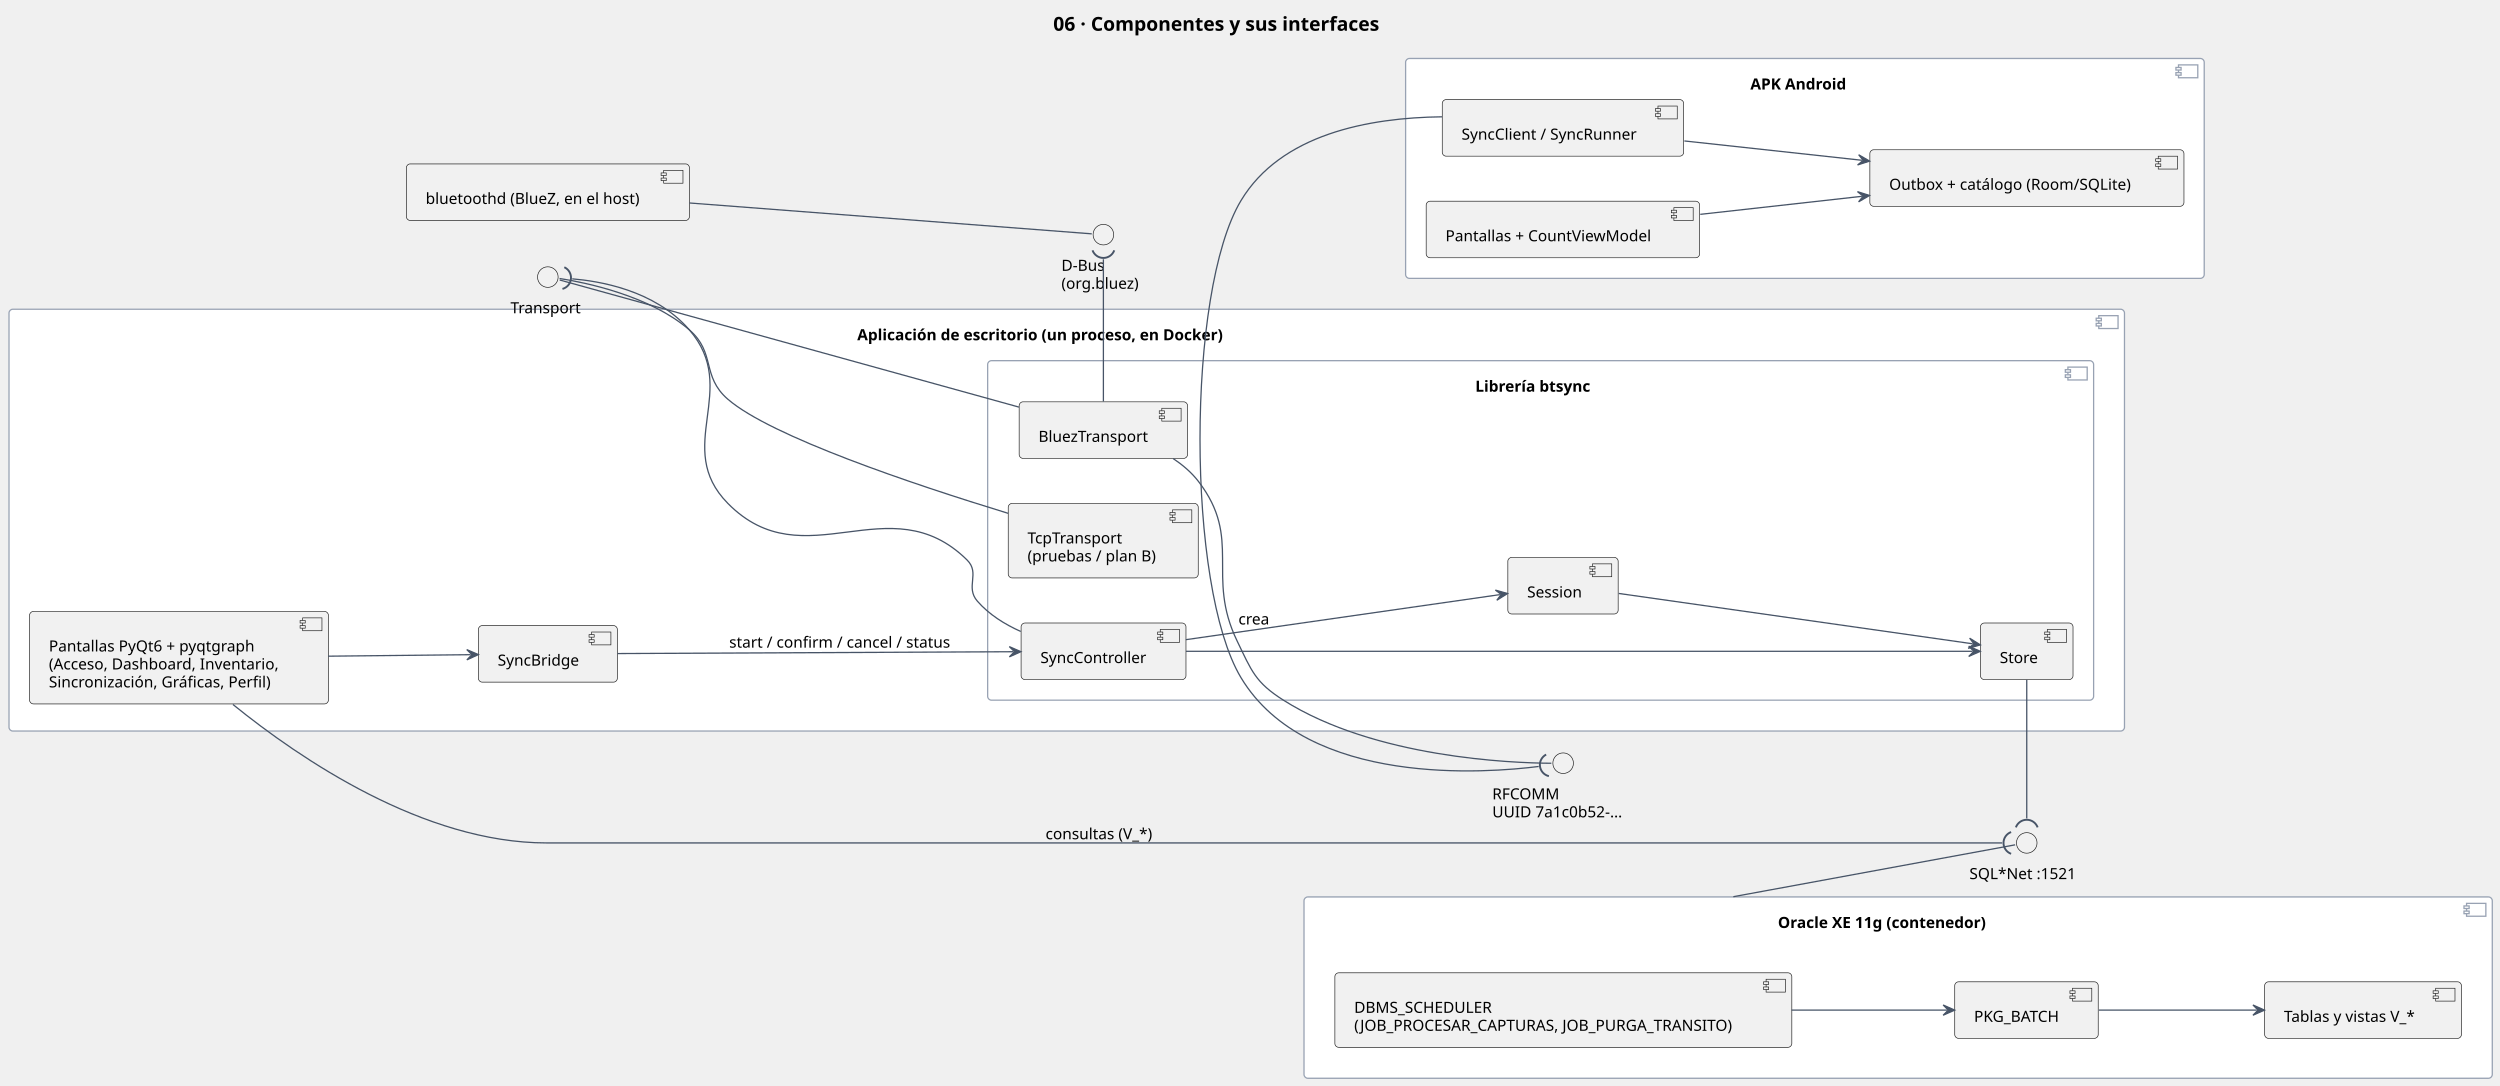
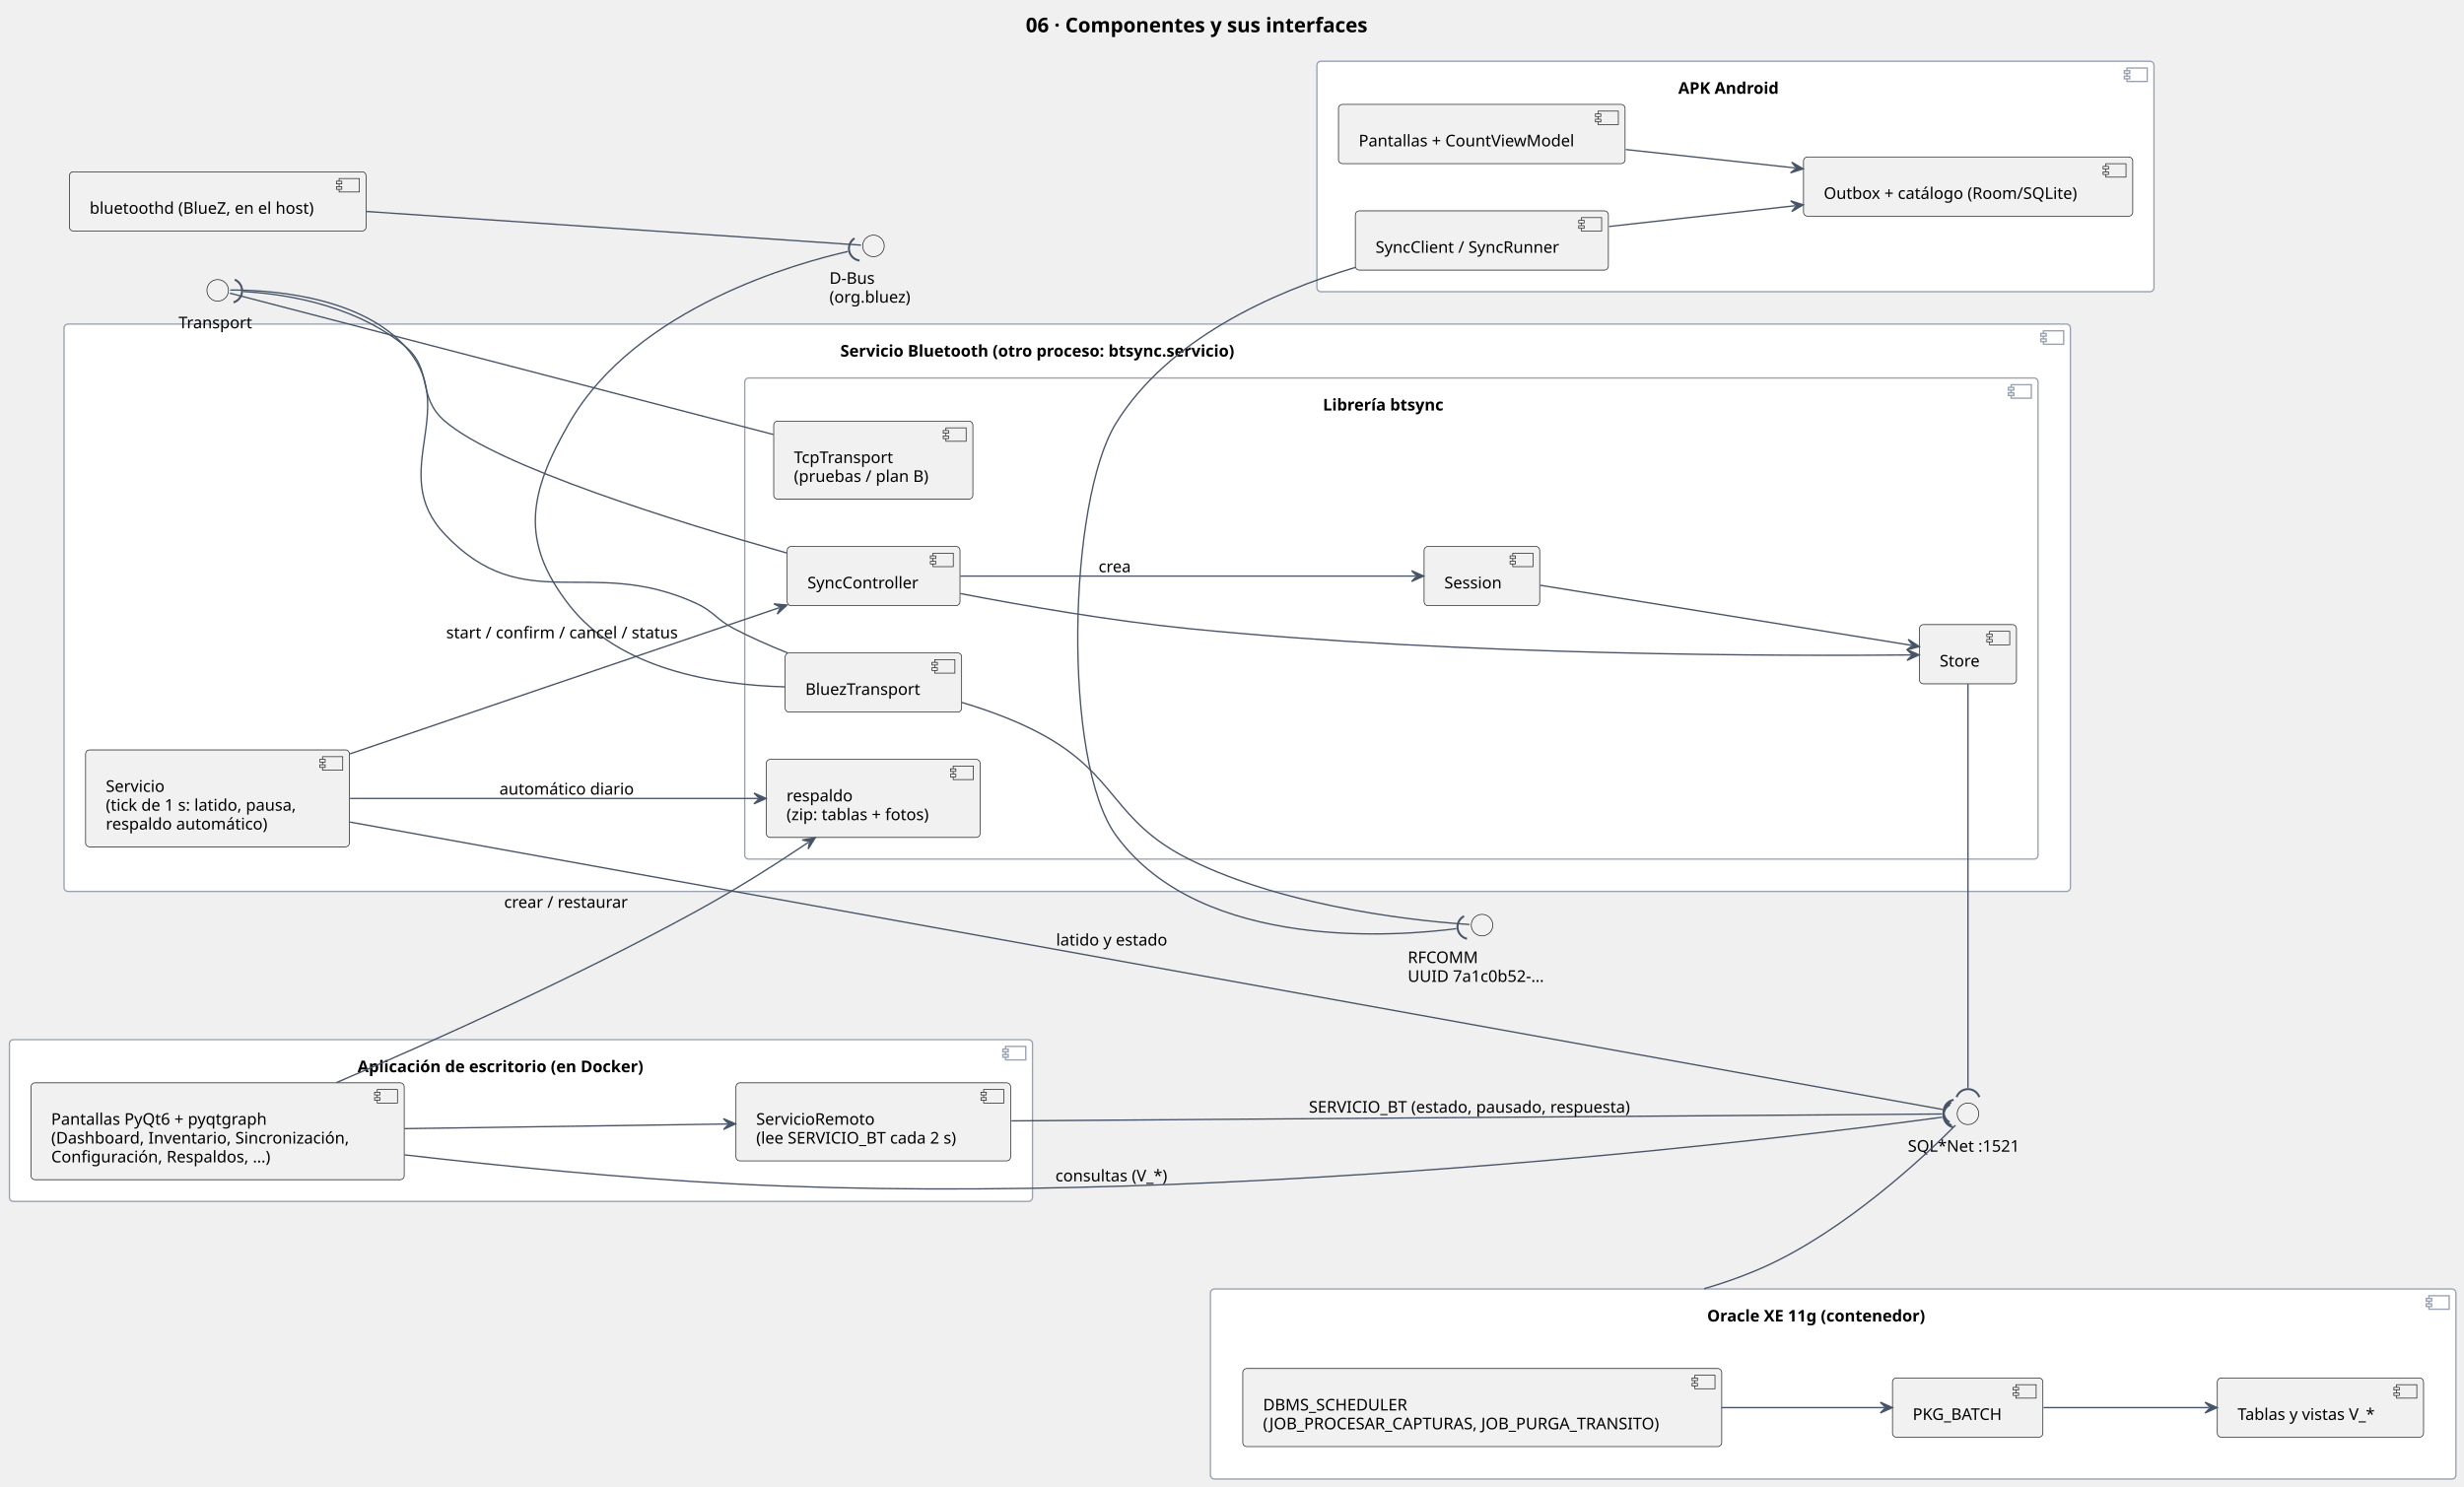
- <svg xmlns="http://www.w3.org/2000/svg" contentStyleType="text/css" height="844px" preserveAspectRatio="none" style="width:1944px;height:844px;background:#FFFFFF;" version="1.1" viewBox="0 0 1944 844" width="1944px" zoomAndPan="magnify">
+ <svg xmlns="http://www.w3.org/2000/svg" contentStyleType="text/css" height="1103px" preserveAspectRatio="none" style="width:1828px;height:1103px;background:#FFFFFF;" version="1.1" viewBox="0 0 1828 1103" width="1828px" zoomAndPan="magnify">
  <defs />
  <g>
-     <text fill="#000000" font-family="sans-serif" font-size="15" font-weight="bold" lengthAdjust="spacing" textLength="291.987" x="819.006" y="23.923">06 · Componentes y sus interfaces</text>
+     <text fill="#000000" font-family="sans-serif" font-size="15" font-weight="bold" lengthAdjust="spacing" textLength="291.987" x="761.006" y="23.923">06 · Componentes y sus interfaces</text>
    <g id="cluster_apk">
-       <rect fill="#FFFFFF" height="171" rx="3" ry="3" style="stroke:#98A2B3;stroke-width:1.0;" width="621" x="1093" y="45.461" />
-       <rect fill="#FFFFFF" height="10" style="stroke:#98A2B3;stroke-width:1.0;" width="15" x="1694" y="50.461" />
-       <rect fill="#FFFFFF" height="2" style="stroke:#98A2B3;stroke-width:1.0;" width="4" x="1692" y="52.461" />
-       <rect fill="#FFFFFF" height="2" style="stroke:#98A2B3;stroke-width:1.0;" width="4" x="1692" y="56.461" />
-       <text fill="#000000" font-family="sans-serif" font-size="12" font-weight="bold" lengthAdjust="spacing" textLength="84.844" x="1361.078" y="69.6">APK Android</text>
+       <rect fill="#FFFFFF" height="171" rx="3" ry="3" style="stroke:#98A2B3;stroke-width:1.0;" width="621" x="977" y="45.461" />
+       <rect fill="#FFFFFF" height="10" style="stroke:#98A2B3;stroke-width:1.0;" width="15" x="1578" y="50.461" />
+       <rect fill="#FFFFFF" height="2" style="stroke:#98A2B3;stroke-width:1.0;" width="4" x="1576" y="52.461" />
+       <rect fill="#FFFFFF" height="2" style="stroke:#98A2B3;stroke-width:1.0;" width="4" x="1576" y="56.461" />
+       <text fill="#000000" font-family="sans-serif" font-size="12" font-weight="bold" lengthAdjust="spacing" textLength="84.844" x="1245.078" y="69.6">APK Android</text>
    </g>
    <g id="cluster_desk">
-       <rect fill="#FFFFFF" height="328" rx="3" ry="3" style="stroke:#98A2B3;stroke-width:1.0;" width="1645" x="7" y="240.461" />
-       <rect fill="#FFFFFF" height="10" style="stroke:#98A2B3;stroke-width:1.0;" width="15" x="1632" y="245.461" />
-       <rect fill="#FFFFFF" height="2" style="stroke:#98A2B3;stroke-width:1.0;" width="4" x="1630" y="247.461" />
-       <rect fill="#FFFFFF" height="2" style="stroke:#98A2B3;stroke-width:1.0;" width="4" x="1630" y="251.461" />
-       <text fill="#000000" font-family="sans-serif" font-size="12" font-weight="bold" lengthAdjust="spacing" textLength="325.846" x="666.577" y="264.6">Aplicación de escritorio (un proceso, en Docker)</text>
+       <rect fill="#FFFFFF" height="120" rx="3" ry="3" style="stroke:#98A2B3;stroke-width:1.0;" width="759" x="7" y="771.461" />
+       <rect fill="#FFFFFF" height="10" style="stroke:#98A2B3;stroke-width:1.0;" width="15" x="746" y="776.461" />
+       <rect fill="#FFFFFF" height="2" style="stroke:#98A2B3;stroke-width:1.0;" width="4" x="744" y="778.461" />
+       <rect fill="#FFFFFF" height="2" style="stroke:#98A2B3;stroke-width:1.0;" width="4" x="744" y="782.461" />
+       <text fill="#000000" font-family="sans-serif" font-size="12" font-weight="bold" lengthAdjust="spacing" textLength="242.455" x="265.272" y="795.6">Aplicación de escritorio (en Docker)</text>
+     </g>
+     <g id="cluster_svc">
+       <rect fill="#FFFFFF" height="421" rx="3" ry="3" style="stroke:#98A2B3;stroke-width:1.0;" width="1488.5" x="47.5" y="240.461" />
+       <rect fill="#FFFFFF" height="10" style="stroke:#98A2B3;stroke-width:1.0;" width="15" x="1516" y="245.461" />
+       <rect fill="#FFFFFF" height="2" style="stroke:#98A2B3;stroke-width:1.0;" width="4" x="1514" y="247.461" />
+       <rect fill="#FFFFFF" height="2" style="stroke:#98A2B3;stroke-width:1.0;" width="4" x="1514" y="251.461" />
+       <text fill="#000000" font-family="sans-serif" font-size="12" font-weight="bold" lengthAdjust="spacing" textLength="336.674" x="623.413" y="264.6">Servicio Bluetooth (otro proceso: btsync.servicio)</text>
    </g>
    <g id="cluster_btsync">
-       <rect fill="#FFFFFF" height="264" rx="3" ry="3" style="stroke:#98A2B3;stroke-width:1.0;" width="860" x="768" y="280.461" />
-       <rect fill="#FFFFFF" height="10" style="stroke:#98A2B3;stroke-width:1.0;" width="15" x="1608" y="285.461" />
-       <rect fill="#FFFFFF" height="2" style="stroke:#98A2B3;stroke-width:1.0;" width="4" x="1606" y="287.461" />
-       <rect fill="#FFFFFF" height="2" style="stroke:#98A2B3;stroke-width:1.0;" width="4" x="1606" y="291.461" />
-       <text fill="#000000" font-family="sans-serif" font-size="12" font-weight="bold" lengthAdjust="spacing" textLength="101.66" x="1147.17" y="304.6">Librería btsync</text>
+       <rect fill="#FFFFFF" height="357" rx="3" ry="3" style="stroke:#98A2B3;stroke-width:1.0;" width="959.5" x="552.5" y="280.461" />
+       <rect fill="#FFFFFF" height="10" style="stroke:#98A2B3;stroke-width:1.0;" width="15" x="1492" y="285.461" />
+       <rect fill="#FFFFFF" height="2" style="stroke:#98A2B3;stroke-width:1.0;" width="4" x="1490" y="287.461" />
+       <rect fill="#FFFFFF" height="2" style="stroke:#98A2B3;stroke-width:1.0;" width="4" x="1490" y="291.461" />
+       <text fill="#000000" font-family="sans-serif" font-size="12" font-weight="bold" lengthAdjust="spacing" textLength="101.66" x="981.42" y="304.6">Librería btsync</text>
    </g>
    <g id="cluster_ora">
-       <rect fill="#FFFFFF" height="141" rx="3" ry="3" style="stroke:#98A2B3;stroke-width:1.0;" width="924" x="1014" y="697.461" />
-       <rect fill="#FFFFFF" height="10" style="stroke:#98A2B3;stroke-width:1.0;" width="15" x="1918" y="702.461" />
-       <rect fill="#FFFFFF" height="2" style="stroke:#98A2B3;stroke-width:1.0;" width="4" x="1916" y="704.461" />
-       <rect fill="#FFFFFF" height="2" style="stroke:#98A2B3;stroke-width:1.0;" width="4" x="1916" y="708.461" />
-       <text fill="#000000" font-family="sans-serif" font-size="12" font-weight="bold" lengthAdjust="spacing" textLength="187.031" x="1382.484" y="721.6">Oracle XE 11g (contenedor)</text>
+       <rect fill="#FFFFFF" height="141" rx="3" ry="3" style="stroke:#98A2B3;stroke-width:1.0;" width="924" x="898" y="956.461" />
+       <rect fill="#FFFFFF" height="10" style="stroke:#98A2B3;stroke-width:1.0;" width="15" x="1802" y="961.461" />
+       <rect fill="#FFFFFF" height="2" style="stroke:#98A2B3;stroke-width:1.0;" width="4" x="1800" y="963.461" />
+       <rect fill="#FFFFFF" height="2" style="stroke:#98A2B3;stroke-width:1.0;" width="4" x="1800" y="967.461" />
+       <text fill="#000000" font-family="sans-serif" font-size="12" font-weight="bold" lengthAdjust="spacing" textLength="187.031" x="1266.484" y="980.6">Oracle XE 11g (contenedor)</text>
    </g>
    <g id="elem_ui">
-       <rect fill="#F1F1F1" height="43.969" rx="3" ry="3" style="stroke:#181818;stroke-width:0.5;" width="212.617" x="1109" y="156.461" />
-       <rect fill="#F1F1F1" height="10" style="stroke:#181818;stroke-width:0.5;" width="15" x="1301.617" y="161.461" />
-       <rect fill="#F1F1F1" height="2" style="stroke:#181818;stroke-width:0.5;" width="4" x="1299.617" y="163.461" />
-       <rect fill="#F1F1F1" height="2" style="stroke:#181818;stroke-width:0.5;" width="4" x="1299.617" y="167.461" />
-       <text fill="#000000" font-family="sans-serif" font-size="12" lengthAdjust="spacing" textLength="172.617" x="1124" y="187.6">Pantallas + CountViewModel</text>
+       <rect fill="#F1F1F1" height="43.969" rx="3" ry="3" style="stroke:#181818;stroke-width:0.5;" width="212.617" x="993" y="77.461" />
+       <rect fill="#F1F1F1" height="10" style="stroke:#181818;stroke-width:0.5;" width="15" x="1185.617" y="82.461" />
+       <rect fill="#F1F1F1" height="2" style="stroke:#181818;stroke-width:0.5;" width="4" x="1183.617" y="84.461" />
+       <rect fill="#F1F1F1" height="2" style="stroke:#181818;stroke-width:0.5;" width="4" x="1183.617" y="88.461" />
+       <text fill="#000000" font-family="sans-serif" font-size="12" lengthAdjust="spacing" textLength="172.617" x="1008" y="108.6">Pantallas + CountViewModel</text>
    </g>
    <g id="elem_cliente">
-       <rect fill="#F1F1F1" height="43.969" rx="3" ry="3" style="stroke:#181818;stroke-width:0.5;" width="187.727" x="1121.5" y="77.461" />
-       <rect fill="#F1F1F1" height="10" style="stroke:#181818;stroke-width:0.5;" width="15" x="1289.227" y="82.461" />
-       <rect fill="#F1F1F1" height="2" style="stroke:#181818;stroke-width:0.5;" width="4" x="1287.227" y="84.461" />
-       <rect fill="#F1F1F1" height="2" style="stroke:#181818;stroke-width:0.5;" width="4" x="1287.227" y="88.461" />
-       <text fill="#000000" font-family="sans-serif" font-size="12" lengthAdjust="spacing" textLength="147.727" x="1136.5" y="108.6">SyncClient / SyncRunner</text>
+       <rect fill="#F1F1F1" height="43.969" rx="3" ry="3" style="stroke:#181818;stroke-width:0.5;" width="187.727" x="1005.5" y="156.461" />
+       <rect fill="#F1F1F1" height="10" style="stroke:#181818;stroke-width:0.5;" width="15" x="1173.227" y="161.461" />
+       <rect fill="#F1F1F1" height="2" style="stroke:#181818;stroke-width:0.5;" width="4" x="1171.227" y="163.461" />
+       <rect fill="#F1F1F1" height="2" style="stroke:#181818;stroke-width:0.5;" width="4" x="1171.227" y="167.461" />
+       <text fill="#000000" font-family="sans-serif" font-size="12" lengthAdjust="spacing" textLength="147.727" x="1020.5" y="187.6">SyncClient / SyncRunner</text>
    </g>
    <g id="elem_room">
-       <rect fill="#F1F1F1" height="43.969" rx="3" ry="3" style="stroke:#181818;stroke-width:0.5;" width="244.246" x="1454" y="116.461" />
-       <rect fill="#F1F1F1" height="10" style="stroke:#181818;stroke-width:0.5;" width="15" x="1678.246" y="121.461" />
-       <rect fill="#F1F1F1" height="2" style="stroke:#181818;stroke-width:0.5;" width="4" x="1676.246" y="123.461" />
-       <rect fill="#F1F1F1" height="2" style="stroke:#181818;stroke-width:0.5;" width="4" x="1676.246" y="127.461" />
-       <text fill="#000000" font-family="sans-serif" font-size="12" lengthAdjust="spacing" textLength="204.246" x="1469" y="147.6">Outbox + catálogo (Room/SQLite)</text>
+       <rect fill="#F1F1F1" height="43.969" rx="3" ry="3" style="stroke:#181818;stroke-width:0.5;" width="244.246" x="1338" y="116.461" />
+       <rect fill="#F1F1F1" height="10" style="stroke:#181818;stroke-width:0.5;" width="15" x="1562.246" y="121.461" />
+       <rect fill="#F1F1F1" height="2" style="stroke:#181818;stroke-width:0.5;" width="4" x="1560.246" y="123.461" />
+       <rect fill="#F1F1F1" height="2" style="stroke:#181818;stroke-width:0.5;" width="4" x="1560.246" y="127.461" />
+       <text fill="#000000" font-family="sans-serif" font-size="12" lengthAdjust="spacing" textLength="204.246" x="1353" y="147.6">Outbox + catálogo (Room/SQLite)</text>
    </g>
    <g id="elem_vistas">
-       <rect fill="#F1F1F1" height="71.906" rx="3" ry="3" style="stroke:#181818;stroke-width:0.5;" width="232.352" x="23" y="475.461" />
-       <rect fill="#F1F1F1" height="10" style="stroke:#181818;stroke-width:0.5;" width="15" x="235.352" y="480.461" />
-       <rect fill="#F1F1F1" height="2" style="stroke:#181818;stroke-width:0.5;" width="4" x="233.352" y="482.461" />
-       <rect fill="#F1F1F1" height="2" style="stroke:#181818;stroke-width:0.5;" width="4" x="233.352" y="486.461" />
-       <text fill="#000000" font-family="sans-serif" font-size="12" lengthAdjust="spacing" textLength="174.316" x="38" y="506.6">Pantallas PyQt6 + pyqtgraph</text>
-       <text fill="#000000" font-family="sans-serif" font-size="12" lengthAdjust="spacing" textLength="192.352" x="38" y="520.568">(Acceso, Dashboard, Inventario,</text>
-       <text fill="#000000" font-family="sans-serif" font-size="12" lengthAdjust="spacing" textLength="186.633" x="38" y="534.537">Sincronización, Gráficas, Perfil)</text>
-     </g>
-     <g id="elem_bridge">
-       <rect fill="#F1F1F1" height="43.969" rx="3" ry="3" style="stroke:#181818;stroke-width:0.5;" width="108.039" x="372" y="486.461" />
-       <rect fill="#F1F1F1" height="10" style="stroke:#181818;stroke-width:0.5;" width="15" x="460.039" y="491.461" />
-       <rect fill="#F1F1F1" height="2" style="stroke:#181818;stroke-width:0.5;" width="4" x="458.039" y="493.461" />
-       <rect fill="#F1F1F1" height="2" style="stroke:#181818;stroke-width:0.5;" width="4" x="458.039" y="497.461" />
-       <text fill="#000000" font-family="sans-serif" font-size="12" lengthAdjust="spacing" textLength="68.039" x="387" y="517.6">SyncBridge</text>
+       <rect fill="#F1F1F1" height="71.906" rx="3" ry="3" style="stroke:#181818;stroke-width:0.5;" width="276.871" x="23" y="803.461" />
+       <rect fill="#F1F1F1" height="10" style="stroke:#181818;stroke-width:0.5;" width="15" x="279.871" y="808.461" />
+       <rect fill="#F1F1F1" height="2" style="stroke:#181818;stroke-width:0.5;" width="4" x="277.871" y="810.461" />
+       <rect fill="#F1F1F1" height="2" style="stroke:#181818;stroke-width:0.5;" width="4" x="277.871" y="814.461" />
+       <text fill="#000000" font-family="sans-serif" font-size="12" lengthAdjust="spacing" textLength="174.316" x="38" y="834.6">Pantallas PyQt6 + pyqtgraph</text>
+       <text fill="#000000" font-family="sans-serif" font-size="12" lengthAdjust="spacing" textLength="236.871" x="38" y="848.568">(Dashboard, Inventario, Sincronización,</text>
+       <text fill="#000000" font-family="sans-serif" font-size="12" lengthAdjust="spacing" textLength="176.701" x="38" y="862.537">Configuración, Respaldos, …)</text>
+     </g>
+     <g id="elem_remoto">
+       <rect fill="#F1F1F1" height="57.938" rx="3" ry="3" style="stroke:#181818;stroke-width:0.5;" width="203.74" x="546" y="803.461" />
+       <rect fill="#F1F1F1" height="10" style="stroke:#181818;stroke-width:0.5;" width="15" x="729.74" y="808.461" />
+       <rect fill="#F1F1F1" height="2" style="stroke:#181818;stroke-width:0.5;" width="4" x="727.74" y="810.461" />
+       <rect fill="#F1F1F1" height="2" style="stroke:#181818;stroke-width:0.5;" width="4" x="727.74" y="814.461" />
+       <text fill="#000000" font-family="sans-serif" font-size="12" lengthAdjust="spacing" textLength="94.441" x="561" y="834.6">ServicioRemoto</text>
+       <text fill="#000000" font-family="sans-serif" font-size="12" lengthAdjust="spacing" textLength="163.74" x="561" y="848.568">(lee SERVICIO_BT cada 2 s)</text>
+     </g>
+     <g id="elem_tick">
+       <rect fill="#F1F1F1" height="71.906" rx="3" ry="3" style="stroke:#181818;stroke-width:0.5;" width="195.766" x="63.5" y="556.461" />
+       <rect fill="#F1F1F1" height="10" style="stroke:#181818;stroke-width:0.5;" width="15" x="239.266" y="561.461" />
+       <rect fill="#F1F1F1" height="2" style="stroke:#181818;stroke-width:0.5;" width="4" x="237.266" y="563.461" />
+       <rect fill="#F1F1F1" height="2" style="stroke:#181818;stroke-width:0.5;" width="4" x="237.266" y="567.461" />
+       <text fill="#000000" font-family="sans-serif" font-size="12" lengthAdjust="spacing" textLength="47.643" x="78.5" y="587.6">Servicio</text>
+       <text fill="#000000" font-family="sans-serif" font-size="12" lengthAdjust="spacing" textLength="155.766" x="78.5" y="601.568">(tick de 1 s: latido, pausa,</text>
+       <text fill="#000000" font-family="sans-serif" font-size="12" lengthAdjust="spacing" textLength="128.356" x="78.5" y="615.537">respaldo automático)</text>
    </g>
    <g id="elem_ctrl">
-       <rect fill="#F1F1F1" height="43.969" rx="3" ry="3" style="stroke:#181818;stroke-width:0.5;" width="128.213" x="794" y="484.461" />
-       <rect fill="#F1F1F1" height="10" style="stroke:#181818;stroke-width:0.5;" width="15" x="902.213" y="489.461" />
-       <rect fill="#F1F1F1" height="2" style="stroke:#181818;stroke-width:0.5;" width="4" x="900.213" y="491.461" />
-       <rect fill="#F1F1F1" height="2" style="stroke:#181818;stroke-width:0.5;" width="4" x="900.213" y="495.461" />
-       <text fill="#000000" font-family="sans-serif" font-size="12" lengthAdjust="spacing" textLength="88.213" x="809" y="515.6">SyncController</text>
+       <rect fill="#F1F1F1" height="43.969" rx="3" ry="3" style="stroke:#181818;stroke-width:0.5;" width="128.213" x="584" y="405.461" />
+       <rect fill="#F1F1F1" height="10" style="stroke:#181818;stroke-width:0.5;" width="15" x="692.213" y="410.461" />
+       <rect fill="#F1F1F1" height="2" style="stroke:#181818;stroke-width:0.5;" width="4" x="690.213" y="412.461" />
+       <rect fill="#F1F1F1" height="2" style="stroke:#181818;stroke-width:0.5;" width="4" x="690.213" y="416.461" />
+       <text fill="#000000" font-family="sans-serif" font-size="12" lengthAdjust="spacing" textLength="88.213" x="599" y="436.6">SyncController</text>
    </g>
    <g id="elem_ses">
-       <rect fill="#F1F1F1" height="43.969" rx="3" ry="3" style="stroke:#181818;stroke-width:0.5;" width="85.785" x="1172.5" y="433.461" />
-       <rect fill="#F1F1F1" height="10" style="stroke:#181818;stroke-width:0.5;" width="15" x="1238.285" y="438.461" />
-       <rect fill="#F1F1F1" height="2" style="stroke:#181818;stroke-width:0.5;" width="4" x="1236.285" y="440.461" />
-       <rect fill="#F1F1F1" height="2" style="stroke:#181818;stroke-width:0.5;" width="4" x="1236.285" y="444.461" />
-       <text fill="#000000" font-family="sans-serif" font-size="12" lengthAdjust="spacing" textLength="45.785" x="1187.5" y="464.6">Session</text>
+       <rect fill="#F1F1F1" height="43.969" rx="3" ry="3" style="stroke:#181818;stroke-width:0.5;" width="85.785" x="1056.5" y="405.461" />
+       <rect fill="#F1F1F1" height="10" style="stroke:#181818;stroke-width:0.5;" width="15" x="1122.285" y="410.461" />
+       <rect fill="#F1F1F1" height="2" style="stroke:#181818;stroke-width:0.5;" width="4" x="1120.285" y="412.461" />
+       <rect fill="#F1F1F1" height="2" style="stroke:#181818;stroke-width:0.5;" width="4" x="1120.285" y="416.461" />
+       <text fill="#000000" font-family="sans-serif" font-size="12" lengthAdjust="spacing" textLength="45.785" x="1071.5" y="436.6">Session</text>
    </g>
    <g id="elem_bz">
-       <rect fill="#F1F1F1" height="43.969" rx="3" ry="3" style="stroke:#181818;stroke-width:0.5;" width="130.926" x="792.5" y="312.461" />
-       <rect fill="#F1F1F1" height="10" style="stroke:#181818;stroke-width:0.5;" width="15" x="903.426" y="317.461" />
-       <rect fill="#F1F1F1" height="2" style="stroke:#181818;stroke-width:0.5;" width="4" x="901.426" y="319.461" />
-       <rect fill="#F1F1F1" height="2" style="stroke:#181818;stroke-width:0.5;" width="4" x="901.426" y="323.461" />
-       <text fill="#000000" font-family="sans-serif" font-size="12" lengthAdjust="spacing" textLength="90.926" x="807.5" y="343.6">BluezTransport</text>
+       <rect fill="#F1F1F1" height="43.969" rx="3" ry="3" style="stroke:#181818;stroke-width:0.5;" width="130.926" x="582.5" y="484.461" />
+       <rect fill="#F1F1F1" height="10" style="stroke:#181818;stroke-width:0.5;" width="15" x="693.426" y="489.461" />
+       <rect fill="#F1F1F1" height="2" style="stroke:#181818;stroke-width:0.5;" width="4" x="691.426" y="491.461" />
+       <rect fill="#F1F1F1" height="2" style="stroke:#181818;stroke-width:0.5;" width="4" x="691.426" y="495.461" />
+       <text fill="#000000" font-family="sans-serif" font-size="12" lengthAdjust="spacing" textLength="90.926" x="597.5" y="515.6">BluezTransport</text>
    </g>
    <g id="elem_tcp">
-       <rect fill="#F1F1F1" height="57.938" rx="3" ry="3" style="stroke:#181818;stroke-width:0.5;" width="147.754" x="784" y="391.461" />
-       <rect fill="#F1F1F1" height="10" style="stroke:#181818;stroke-width:0.5;" width="15" x="911.754" y="396.461" />
-       <rect fill="#F1F1F1" height="2" style="stroke:#181818;stroke-width:0.5;" width="4" x="909.754" y="398.461" />
-       <rect fill="#F1F1F1" height="2" style="stroke:#181818;stroke-width:0.5;" width="4" x="909.754" y="402.461" />
-       <text fill="#000000" font-family="sans-serif" font-size="12" lengthAdjust="spacing" textLength="79.617" x="799" y="422.6">TcpTransport</text>
-       <text fill="#000000" font-family="sans-serif" font-size="12" lengthAdjust="spacing" textLength="107.754" x="799" y="436.568">(pruebas / plan B)</text>
+       <rect fill="#F1F1F1" height="57.938" rx="3" ry="3" style="stroke:#181818;stroke-width:0.5;" width="147.754" x="574" y="312.461" />
+       <rect fill="#F1F1F1" height="10" style="stroke:#181818;stroke-width:0.5;" width="15" x="701.754" y="317.461" />
+       <rect fill="#F1F1F1" height="2" style="stroke:#181818;stroke-width:0.5;" width="4" x="699.754" y="319.461" />
+       <rect fill="#F1F1F1" height="2" style="stroke:#181818;stroke-width:0.5;" width="4" x="699.754" y="323.461" />
+       <text fill="#000000" font-family="sans-serif" font-size="12" lengthAdjust="spacing" textLength="79.617" x="589" y="343.6">TcpTransport</text>
+       <text fill="#000000" font-family="sans-serif" font-size="12" lengthAdjust="spacing" textLength="107.754" x="589" y="357.568">(pruebas / plan B)</text>
    </g>
    <g id="elem_store">
-       <rect fill="#F1F1F1" height="43.969" rx="3" ry="3" style="stroke:#181818;stroke-width:0.5;" width="71.981" x="1540" y="484.461" />
-       <rect fill="#F1F1F1" height="10" style="stroke:#181818;stroke-width:0.5;" width="15" x="1591.98" y="489.461" />
-       <rect fill="#F1F1F1" height="2" style="stroke:#181818;stroke-width:0.5;" width="4" x="1589.98" y="491.461" />
-       <rect fill="#F1F1F1" height="2" style="stroke:#181818;stroke-width:0.5;" width="4" x="1589.98" y="495.461" />
-       <text fill="#000000" font-family="sans-serif" font-size="12" lengthAdjust="spacing" textLength="31.98" x="1555" y="515.6">Store</text>
+       <rect fill="#F1F1F1" height="43.969" rx="3" ry="3" style="stroke:#181818;stroke-width:0.5;" width="71.981" x="1424" y="463.461" />
+       <rect fill="#F1F1F1" height="10" style="stroke:#181818;stroke-width:0.5;" width="15" x="1475.98" y="468.461" />
+       <rect fill="#F1F1F1" height="2" style="stroke:#181818;stroke-width:0.5;" width="4" x="1473.98" y="470.461" />
+       <rect fill="#F1F1F1" height="2" style="stroke:#181818;stroke-width:0.5;" width="4" x="1473.98" y="474.461" />
+       <text fill="#000000" font-family="sans-serif" font-size="12" lengthAdjust="spacing" textLength="31.98" x="1439" y="494.6">Store</text>
+     </g>
+     <g id="elem_resp">
+       <rect fill="#F1F1F1" height="57.938" rx="3" ry="3" style="stroke:#181818;stroke-width:0.5;" width="158.635" x="568.5" y="563.461" />
+       <rect fill="#F1F1F1" height="10" style="stroke:#181818;stroke-width:0.5;" width="15" x="707.135" y="568.461" />
+       <rect fill="#F1F1F1" height="2" style="stroke:#181818;stroke-width:0.5;" width="4" x="705.135" y="570.461" />
+       <rect fill="#F1F1F1" height="2" style="stroke:#181818;stroke-width:0.5;" width="4" x="705.135" y="574.461" />
+       <text fill="#000000" font-family="sans-serif" font-size="12" lengthAdjust="spacing" textLength="51.832" x="583.5" y="594.6">respaldo</text>
+       <text fill="#000000" font-family="sans-serif" font-size="12" lengthAdjust="spacing" textLength="118.635" x="583.5" y="608.568">(zip: tablas + fotos)</text>
    </g>
    <g id="elem_pkg">
-       <rect fill="#F1F1F1" height="43.969" rx="3" ry="3" style="stroke:#181818;stroke-width:0.5;" width="111.578" x="1520" y="763.461" />
-       <rect fill="#F1F1F1" height="10" style="stroke:#181818;stroke-width:0.5;" width="15" x="1611.578" y="768.461" />
-       <rect fill="#F1F1F1" height="2" style="stroke:#181818;stroke-width:0.5;" width="4" x="1609.578" y="770.461" />
-       <rect fill="#F1F1F1" height="2" style="stroke:#181818;stroke-width:0.5;" width="4" x="1609.578" y="774.461" />
-       <text fill="#000000" font-family="sans-serif" font-size="12" lengthAdjust="spacing" textLength="71.578" x="1535" y="794.6">PKG_BATCH</text>
+       <rect fill="#F1F1F1" height="43.969" rx="3" ry="3" style="stroke:#181818;stroke-width:0.5;" width="111.578" x="1404" y="1022.461" />
+       <rect fill="#F1F1F1" height="10" style="stroke:#181818;stroke-width:0.5;" width="15" x="1495.578" y="1027.461" />
+       <rect fill="#F1F1F1" height="2" style="stroke:#181818;stroke-width:0.5;" width="4" x="1493.578" y="1029.461" />
+       <rect fill="#F1F1F1" height="2" style="stroke:#181818;stroke-width:0.5;" width="4" x="1493.578" y="1033.461" />
+       <text fill="#000000" font-family="sans-serif" font-size="12" lengthAdjust="spacing" textLength="71.578" x="1419" y="1053.6">PKG_BATCH</text>
    </g>
    <g id="elem_sch">
-       <rect fill="#F1F1F1" height="57.938" rx="3" ry="3" style="stroke:#181818;stroke-width:0.5;" width="355.322" x="1038" y="756.461" />
-       <rect fill="#F1F1F1" height="10" style="stroke:#181818;stroke-width:0.5;" width="15" x="1373.322" y="761.461" />
-       <rect fill="#F1F1F1" height="2" style="stroke:#181818;stroke-width:0.5;" width="4" x="1371.322" y="763.461" />
-       <rect fill="#F1F1F1" height="2" style="stroke:#181818;stroke-width:0.5;" width="4" x="1371.322" y="767.461" />
-       <text fill="#000000" font-family="sans-serif" font-size="12" lengthAdjust="spacing" textLength="114.674" x="1053" y="787.6">DBMS_SCHEDULER</text>
-       <text fill="#000000" font-family="sans-serif" font-size="12" lengthAdjust="spacing" textLength="315.322" x="1053" y="801.568">(JOB_PROCESAR_CAPTURAS, JOB_PURGA_TRANSITO)</text>
+       <rect fill="#F1F1F1" height="57.938" rx="3" ry="3" style="stroke:#181818;stroke-width:0.5;" width="355.322" x="922" y="1015.461" />
+       <rect fill="#F1F1F1" height="10" style="stroke:#181818;stroke-width:0.5;" width="15" x="1257.322" y="1020.461" />
+       <rect fill="#F1F1F1" height="2" style="stroke:#181818;stroke-width:0.5;" width="4" x="1255.322" y="1022.461" />
+       <rect fill="#F1F1F1" height="2" style="stroke:#181818;stroke-width:0.5;" width="4" x="1255.322" y="1026.461" />
+       <text fill="#000000" font-family="sans-serif" font-size="12" lengthAdjust="spacing" textLength="114.674" x="937" y="1046.6">DBMS_SCHEDULER</text>
+       <text fill="#000000" font-family="sans-serif" font-size="12" lengthAdjust="spacing" textLength="315.322" x="937" y="1060.568">(JOB_PROCESAR_CAPTURAS, JOB_PURGA_TRANSITO)</text>
    </g>
    <g id="elem_tablas">
-       <rect fill="#F1F1F1" height="43.969" rx="3" ry="3" style="stroke:#181818;stroke-width:0.5;" width="152.992" x="1761" y="763.461" />
-       <rect fill="#F1F1F1" height="10" style="stroke:#181818;stroke-width:0.5;" width="15" x="1893.992" y="768.461" />
-       <rect fill="#F1F1F1" height="2" style="stroke:#181818;stroke-width:0.5;" width="4" x="1891.992" y="770.461" />
-       <rect fill="#F1F1F1" height="2" style="stroke:#181818;stroke-width:0.5;" width="4" x="1891.992" y="774.461" />
-       <text fill="#000000" font-family="sans-serif" font-size="12" lengthAdjust="spacing" textLength="112.992" x="1776" y="794.6">Tablas y vistas V_*</text>
+       <rect fill="#F1F1F1" height="43.969" rx="3" ry="3" style="stroke:#181818;stroke-width:0.5;" width="152.992" x="1645" y="1022.461" />
+       <rect fill="#F1F1F1" height="10" style="stroke:#181818;stroke-width:0.5;" width="15" x="1777.992" y="1027.461" />
+       <rect fill="#F1F1F1" height="2" style="stroke:#181818;stroke-width:0.5;" width="4" x="1775.992" y="1029.461" />
+       <rect fill="#F1F1F1" height="2" style="stroke:#181818;stroke-width:0.5;" width="4" x="1775.992" y="1033.461" />
+       <text fill="#000000" font-family="sans-serif" font-size="12" lengthAdjust="spacing" textLength="112.992" x="1660" y="1053.6">Tablas y vistas V_*</text>
    </g>
    <g id="elem_bluez">
-       <rect fill="#F1F1F1" height="43.969" rx="3" ry="3" style="stroke:#181818;stroke-width:0.5;" width="220.076" x="316" y="127.461" />
-       <rect fill="#F1F1F1" height="10" style="stroke:#181818;stroke-width:0.5;" width="15" x="516.076" y="132.461" />
-       <rect fill="#F1F1F1" height="2" style="stroke:#181818;stroke-width:0.5;" width="4" x="514.076" y="134.461" />
-       <rect fill="#F1F1F1" height="2" style="stroke:#181818;stroke-width:0.5;" width="4" x="514.076" y="138.461" />
-       <text fill="#000000" font-family="sans-serif" font-size="12" lengthAdjust="spacing" textLength="180.076" x="331" y="158.6">bluetoothd (BlueZ, en el host)</text>
+       <rect fill="#F1F1F1" height="43.969" rx="3" ry="3" style="stroke:#181818;stroke-width:0.5;" width="220.076" x="51.5" y="127.461" />
+       <rect fill="#F1F1F1" height="10" style="stroke:#181818;stroke-width:0.5;" width="15" x="251.576" y="132.461" />
+       <rect fill="#F1F1F1" height="2" style="stroke:#181818;stroke-width:0.5;" width="4" x="249.576" y="134.461" />
+       <rect fill="#F1F1F1" height="2" style="stroke:#181818;stroke-width:0.5;" width="4" x="249.576" y="138.461" />
+       <text fill="#000000" font-family="sans-serif" font-size="12" lengthAdjust="spacing" textLength="180.076" x="66.5" y="158.6">bluetoothd (BlueZ, en el host)</text>
    </g>
    <g id="elem_rfcomm">
-       <ellipse cx="1215.5" cy="593.461" fill="#F1F1F1" rx="8" ry="8" style="stroke:#181818;stroke-width:0.5;" />
-       <text fill="#000000" font-family="sans-serif" font-size="12" lengthAdjust="spacing" textLength="53.772" x="1160.384" y="621.6">RFCOMM</text>
-       <text fill="#000000" font-family="sans-serif" font-size="12" lengthAdjust="spacing" textLength="110.232" x="1160.384" y="635.568">UUID 7a1c0b52-…</text>
+       <ellipse cx="1099.5" cy="686.461" fill="#F1F1F1" rx="8" ry="8" style="stroke:#181818;stroke-width:0.5;" />
+       <text fill="#000000" font-family="sans-serif" font-size="12" lengthAdjust="spacing" textLength="53.772" x="1044.384" y="714.6">RFCOMM</text>
+       <text fill="#000000" font-family="sans-serif" font-size="12" lengthAdjust="spacing" textLength="110.232" x="1044.384" y="728.568">UUID 7a1c0b52-…</text>
    </g>
    <g id="elem_dbus">
-       <ellipse cx="858" cy="182.461" fill="#F1F1F1" rx="8" ry="8" style="stroke:#181818;stroke-width:0.5;" />
-       <text fill="#000000" font-family="sans-serif" font-size="12" lengthAdjust="spacing" textLength="35.66" x="825.346" y="210.6">D-Bus</text>
-       <text fill="#000000" font-family="sans-serif" font-size="12" lengthAdjust="spacing" textLength="65.309" x="825.346" y="224.568">(org.bluez)</text>
+       <ellipse cx="648" cy="182.461" fill="#F1F1F1" rx="8" ry="8" style="stroke:#181818;stroke-width:0.5;" />
+       <text fill="#000000" font-family="sans-serif" font-size="12" lengthAdjust="spacing" textLength="35.66" x="615.346" y="210.6">D-Bus</text>
+       <text fill="#000000" font-family="sans-serif" font-size="12" lengthAdjust="spacing" textLength="65.309" x="615.346" y="224.568">(org.bluez)</text>
    </g>
    <g id="elem_sqlnet">
-       <ellipse cx="1576" cy="655.461" fill="#F1F1F1" rx="8" ry="8" style="stroke:#181818;stroke-width:0.5;" />
-       <text fill="#000000" font-family="sans-serif" font-size="12" lengthAdjust="spacing" textLength="89.209" x="1531.396" y="683.6">SQL*Net :1521</text>
+       <ellipse cx="1460" cy="826.461" fill="#F1F1F1" rx="8" ry="8" style="stroke:#181818;stroke-width:0.5;" />
+       <text fill="#000000" font-family="sans-serif" font-size="12" lengthAdjust="spacing" textLength="89.209" x="1415.396" y="854.6">SQL*Net :1521</text>
    </g>
    <g id="elem_itransport">
-       <ellipse cx="426" cy="215.461" fill="#F1F1F1" rx="8" ry="8" style="stroke:#181818;stroke-width:0.5;" />
-       <text fill="#000000" font-family="sans-serif" font-size="12" lengthAdjust="spacing" textLength="58.072" x="396.964" y="243.6">Transport</text>
+       <ellipse cx="161.5" cy="215.461" fill="#F1F1F1" rx="8" ry="8" style="stroke:#181818;stroke-width:0.5;" />
+       <text fill="#000000" font-family="sans-serif" font-size="12" lengthAdjust="spacing" textLength="58.072" x="132.464" y="243.6">Transport</text>
    </g>
    <g id="link_cliente_rfcomm">
-       <path d="M1121.31,90.831 C1063.99,91.501 996.03,104.391 965,155.961 C922.5,226.611 922.5,456.311 965,526.961 C1016.61,612.751 1157.819,600.908 1196.489,596.008 " fill="none" id="cliente-to-rfcomm" style="stroke:#475467;stroke-width:1.0;" />
-       <path d="M1202.293,586.748 A9,9 0 0 0 1204.419 603.528" fill="none" style="stroke:#475467;stroke-width:1.5;" />
+       <path d="M1005.34,198.471 C943.25,217.091 866.52,251.691 828,313.961 C792.23,371.791 788.01,564.961 828,619.961 C891.64,707.491 1040.504,694.284 1080.384,689.084 " fill="none" id="cliente-to-rfcomm" style="stroke:#475467;stroke-width:1.0;" />
+       <path d="M1086.154,679.803 A9,9 0 0 0 1088.341 696.575" fill="none" style="stroke:#475467;stroke-width:1.5;" />
    </g>
    <g id="link_bz_rfcomm">
-       <path d="M912.21,356.551 C919.69,361.531 926.64,367.461 932,374.461 C966.47,419.481 937.3,447.421 962,498.461 C973.31,521.831 976.07,530.571 998,544.461 C1068.97,589.421 1176.07,593.341 1206.3,593.511 " fill="none" id="bz-rfcomm" style="stroke:#475467;stroke-width:1.0;" />
+       <path d="M713.66,521.241 C733.7,527.231 755.39,535.201 774,545.461 C829.21,575.911 825.61,609.241 882,637.461 C956.78,674.891 1060.34,684.071 1090.16,686.001 " fill="none" id="bz-rfcomm" style="stroke:#475467;stroke-width:1.0;" />
    </g>
    <g id="link_bz_dbus">
-       <path d="M858,312.191 C858,271.991 858,241.791 858,201.581 " fill="none" id="bz-to-dbus" style="stroke:#475467;stroke-width:1.0;" />
-       <path d="M849.543,194.659 A9,9 0 0 0 866.457 194.659" fill="none" style="stroke:#475467;stroke-width:1.5;" />
+       <path d="M582.3,509.671 C529.87,508.251 459.29,496.621 422.25,448.961 C385.43,401.591 392.35,365.981 422.25,313.961 C471.98,227.451 593.207,194.717 629.057,186.607 " fill="none" id="bz-to-dbus" style="stroke:#475467;stroke-width:1.0;" />
+       <path d="M633.942,176.831 A9,9 0 0 0 637.674 193.329" fill="none" style="stroke:#475467;stroke-width:1.5;" />
    </g>
    <g id="link_bluez_dbus">
-       <path d="M536.06,157.831 C648.03,166.421 811.1,178.941 848.95,181.841 " fill="none" id="bluez-dbus" style="stroke:#475467;stroke-width:1.0;" />
+       <path d="M271.53,156.891 C398.5,165.531 596.32,179.011 638.8,181.901 " fill="none" id="bluez-dbus" style="stroke:#475467;stroke-width:1.0;" />
    </g>
    <g id="link_itransport_bz">
-       <path d="M435.21,217.731 C478.8,229.801 685.32,286.951 792.34,316.571 " fill="none" id="itransport-bz" style="stroke:#475467;stroke-width:1.0;" />
+       <path d="M170.78,215.231 C194.71,215.061 264.49,218.041 300,256.461 C343.19,303.191 286.29,350.211 330,396.461 C388.87,458.761 438.01,411.901 516,447.461 C529.85,453.781 531,459.431 544.5,466.461 C557.04,472.991 570.89,479.081 584.25,484.451 " fill="none" id="itransport-bz" style="stroke:#475467;stroke-width:1.0;" />
    </g>
    <g id="link_itransport_tcp">
-       <path d="M435.09,216.561 C454.59,219.581 504.92,229.651 536,256.461 C556.79,274.391 545.22,292.511 566,310.461 C599.46,339.371 709.18,376.301 783.91,399.161 " fill="none" id="itransport-tcp" style="stroke:#475467;stroke-width:1.0;" />
+       <path d="M170.51,217.541 C216.77,229.571 452.06,290.761 573.79,322.421 " fill="none" id="itransport-tcp" style="stroke:#475467;stroke-width:1.0;" />
    </g>
    <g id="link_ctrl_itransport">
-       <path d="M793.76,491.041 C781.13,485.421 769,477.791 760,467.461 C750.37,456.411 762.43,445.761 752,435.461 C691.55,375.771 625.66,451.941 566,391.461 C522.84,347.701 576.29,302.881 536,256.461 C508.83,225.161 465.244,218.552 444.984,216.822 " fill="none" id="ctrl-to-itransport" style="stroke:#475467;stroke-width:1.0;" />
-       <path d="M437.368,224.659 A9,9 0 0 0 438.807 207.806" fill="none" style="stroke:#475467;stroke-width:1.5;" />
+       <path d="M583.85,410.371 C503.03,387.531 368.79,346.031 330,312.461 C308.65,293.981 321.88,274.311 300,256.461 C259.66,223.551 203.524,217.608 180.604,216.328 " fill="none" id="ctrl-to-itransport" style="stroke:#475467;stroke-width:1.0;" />
+       <path d="M173.222,224.387 A9,9 0 0 0 174.165 207.499" fill="none" style="stroke:#475467;stroke-width:1.5;" />
    </g>
    <g id="link_ctrl_ses">
-       <path d="M922.15,497.401 C994.27,487.051 1104.351,471.263 1166.331,462.373 " fill="none" id="ctrl-to-ses" style="stroke:#475467;stroke-width:1.0;" />
-       <polygon fill="#475467" points="1172.27,461.521,1162.793,458.839,1167.321,462.231,1163.929,466.758,1172.27,461.521" style="stroke:#475467;stroke-width:1.0;" />
-       <text fill="#000000" font-family="sans-serif" font-size="12" lengthAdjust="spacing" textLength="26.268" x="963" y="485.6">crea</text>
+       <path d="M712.45,427.461 C805.62,427.461 970.96,427.461 1050.22,427.461 " fill="none" id="ctrl-to-ses" style="stroke:#475467;stroke-width:1.0;" />
+       <polygon fill="#475467" points="1056.22,427.461,1047.22,423.461,1051.22,427.461,1047.22,431.461,1056.22,427.461" style="stroke:#475467;stroke-width:1.0;" />
+       <text fill="#000000" font-family="sans-serif" font-size="12" lengthAdjust="spacing" textLength="26.268" x="815" y="424.6">crea</text>
    </g>
    <g id="link_ses_store">
-       <path d="M1258.68,461.461 C1330.12,471.621 1467.69,491.196 1534,500.626 " fill="none" id="ses-to-store" style="stroke:#475467;stroke-width:1.0;" />
-       <polygon fill="#475467" points="1539.94,501.471,1531.593,496.244,1534.99,500.767,1530.466,504.164,1539.94,501.471" style="stroke:#475467;stroke-width:1.0;" />
+       <path d="M1142.68,434.281 C1214.12,445.841 1351.707,468.103 1418.017,478.832 " fill="none" id="ses-to-store" style="stroke:#475467;stroke-width:1.0;" />
+       <polygon fill="#475467" points="1423.94,479.791,1415.695,474.405,1419.004,478.992,1414.417,482.302,1423.94,479.791" style="stroke:#475467;stroke-width:1.0;" />
    </g>
    <g id="link_ctrl_store">
-       <path d="M922.23,506.461 C1068.49,506.461 1420.37,506.461 1533.87,506.461 " fill="none" id="ctrl-to-store" style="stroke:#475467;stroke-width:1.0;" />
-       <polygon fill="#475467" points="1539.87,506.461,1530.87,502.461,1534.87,506.461,1530.87,510.461,1539.87,506.461" style="stroke:#475467;stroke-width:1.0;" />
-     </g>
-     <g id="link_vistas_bridge">
-       <path d="M255.1,510.251 C295.57,509.821 333.12,509.423 365.99,509.083 " fill="none" id="vistas-to-bridge" style="stroke:#475467;stroke-width:1.0;" />
-       <polygon fill="#475467" points="371.99,509.021,362.949,505.114,366.99,509.073,363.032,513.114,371.99,509.021" style="stroke:#475467;stroke-width:1.0;" />
-     </g>
-     <g id="link_bridge_ctrl">
-       <path d="M480.16,508.211 C559.59,507.841 702.98,507.179 787.85,506.779 " fill="none" id="bridge-to-ctrl" style="stroke:#475467;stroke-width:1.0;" />
-       <polygon fill="#475467" points="793.85,506.751,784.831,502.793,788.85,506.774,784.869,510.793,793.85,506.751" style="stroke:#475467;stroke-width:1.0;" />
-       <text fill="#000000" font-family="sans-serif" font-size="12" lengthAdjust="spacing" textLength="184.435" x="567" y="503.6">start / confirm / cancel / status</text>
+       <path d="M712.48,440.431 C759.16,449.391 824.25,460.701 882,466.461 C1086.45,486.851 1327.46,486.827 1417.77,485.987 " fill="none" id="ctrl-to-store" style="stroke:#475467;stroke-width:1.0;" />
+       <polygon fill="#475467" points="1423.77,485.931,1414.733,482.015,1418.77,485.977,1414.808,490.014,1423.77,485.931" style="stroke:#475467;stroke-width:1.0;" />
+     </g>
+     <g id="link_vistas_remoto">
+       <path d="M300.04,837.471 C378.24,836.341 468.451,835.038 539.711,834.008 " fill="none" id="vistas-to-remoto" style="stroke:#475467;stroke-width:1.0;" />
+       <polygon fill="#475467" points="545.71,833.921,536.653,830.051,540.711,833.993,536.769,838.051,545.71,833.921" style="stroke:#475467;stroke-width:1.0;" />
+     </g>
+     <g id="link_remoto_sqlnet">
+       <path d="M750.36,831.711 C951.14,830.221 1375.74,827.075 1440.79,826.595 " fill="none" id="remoto-to-sqlnet" style="stroke:#475467;stroke-width:1.0;" />
+       <path d="M1447.649,818.087 A9,9 0 0 0 1447.774 835.001" fill="none" style="stroke:#475467;stroke-width:1.5;" />
+       <text fill="#000000" font-family="sans-serif" font-size="12" lengthAdjust="spacing" textLength="257.924" x="971" y="825.6">SERVICIO_BT (estado, pausado, respuesta)</text>
+     </g>
+     <g id="link_tick_ctrl">
+       <path d="M259.67,559.371 C356.22,526.491 495.76,478.965 578.21,450.885 " fill="none" id="tick-to-ctrl" style="stroke:#475467;stroke-width:1.0;" />
+       <polygon fill="#475467" points="583.89,448.951,574.081,448.066,579.157,450.563,576.66,455.639,583.89,448.951" style="stroke:#475467;stroke-width:1.0;" />
+       <text fill="#000000" font-family="sans-serif" font-size="12" lengthAdjust="spacing" textLength="184.435" x="331" y="473.6">start / confirm / cancel / status</text>
+     </g>
+     <g id="link_tick_sqlnet">
+       <path d="M259.68,610.001 C544.17,661.351 1351.029,806.975 1441.069,823.225 " fill="none" id="tick-to-sqlnet" style="stroke:#475467;stroke-width:1.0;" />
+       <path d="M1449.383,816.131 A9,9 0 0 0 1446.379 832.777" fill="none" style="stroke:#475467;stroke-width:1.5;" />
+       <text fill="#000000" font-family="sans-serif" font-size="12" lengthAdjust="spacing" textLength="89.068" x="783.5" y="701.6">latido y estado</text>
+     </g>
+     <g id="link_tick_resp">
+       <path d="M259.67,592.461 C350.42,592.461 478.16,592.461 562.37,592.461 " fill="none" id="tick-to-resp" style="stroke:#475467;stroke-width:1.0;" />
+       <polygon fill="#475467" points="568.37,592.461,559.37,588.461,563.37,592.461,559.37,596.461,568.37,592.461" style="stroke:#475467;stroke-width:1.0;" />
+       <text fill="#000000" font-family="sans-serif" font-size="12" lengthAdjust="spacing" textLength="105.756" x="370.5" y="589.6">automático diario</text>
+     </g>
+     <g id="link_vistas_resp">
+       <path d="M249.49,803.351 C322.07,772.281 427.54,724.921 516,676.461 C546.57,659.721 574.605,641.86 599.855,624.95 " fill="none" id="vistas-to-resp" style="stroke:#475467;stroke-width:1.0;" />
+       <polygon fill="#475467" points="604.84,621.611,595.136,623.295,600.686,624.393,599.588,629.942,604.84,621.611" style="stroke:#475467;stroke-width:1.0;" />
+       <text fill="#000000" font-family="sans-serif" font-size="12" lengthAdjust="spacing" textLength="98.326" x="374" y="673.6">crear / restaurar</text>
    </g>
    <g id="link_store_sqlnet">
-       <path d="M1576,528.611 C1576,567.881 1576,597.161 1576,636.441 " fill="none" id="store-to-sqlnet" style="stroke:#475467;stroke-width:1.0;" />
-       <path d="M1584.457,643.363 A9,9 0 0 0 1567.543 643.363" fill="none" style="stroke:#475467;stroke-width:1.5;" />
+       <path d="M1460,507.491 C1460,610.701 1460,703.921 1460,807.141 " fill="none" id="store-to-sqlnet" style="stroke:#475467;stroke-width:1.0;" />
+       <path d="M1468.457,814.063 A9,9 0 0 0 1451.543 814.063" fill="none" style="stroke:#475467;stroke-width:1.5;" />
    </g>
    <g id="link_vistas_sqlnet">
-       <path d="M181.12,547.801 C233.77,590.461 329.65,655.461 425,655.461 C425,655.461 425,655.461 1216.5,655.461 C1356.85,655.461 1518.11,655.461 1556.92,655.461 " fill="none" id="vistas-to-sqlnet" style="stroke:#475467;stroke-width:1.0;" />
-       <path d="M1563.842,647.004 A9,9 0 0 0 1563.842 663.918" fill="none" style="stroke:#475467;stroke-width:1.5;" />
-       <text fill="#000000" font-family="sans-serif" font-size="12" lengthAdjust="spacing" textLength="90.434" x="813" y="652.6">consultas (V_*)</text>
+       <path d="M300.16,856.931 C372.71,865.271 463.27,874.321 544.5,878.461 C920.9,897.621 1374.253,838.1 1440.953,828.95 " fill="none" id="vistas-to-sqlnet" style="stroke:#475467;stroke-width:1.0;" />
+       <path d="M1446.661,819.63 A9,9 0 0 0 1448.96 836.388" fill="none" style="stroke:#475467;stroke-width:1.5;" />
+       <text fill="#000000" font-family="sans-serif" font-size="12" lengthAdjust="spacing" textLength="90.434" x="783" y="876.6">consultas (V_*)</text>
    </g>
    <g id="link_ora_sqlnet">
-       <path d="M1347.849,697.279 C1349.072,697.053 1350.299,696.828 1351.529,696.601 C1353.988,696.148 1356.46,695.693 1358.941,695.237 C1363.903,694.323 1368.905,693.402 1373.93,692.477 C1454.33,677.676 1540.675,661.781 1566.96,656.941 " fill="none" id="ora-sqlnet" style="stroke:#475467;stroke-width:1.0;" />
+       <path d="M1264.281,956.258 C1264.998,956.048 1265.715,955.836 1266.431,955.622 C1269.296,954.766 1272.149,953.882 1274.987,952.966 C1286.339,949.306 1297.441,945.158 1308,940.461 C1369.52,913.091 1429.34,856.451 1450.73,834.971 " fill="none" id="ora-sqlnet" style="stroke:#475467;stroke-width:1.0;" />
    </g>
    <g id="link_ui_room">
-       <path d="M1322.12,166.681 C1363.43,162.071 1405.087,157.416 1447.787,152.656 " fill="none" id="ui-to-room" style="stroke:#475467;stroke-width:1.0;" />
-       <polygon fill="#475467" points="1453.75,151.991,1444.362,149.013,1448.781,152.545,1445.249,156.963,1453.75,151.991" style="stroke:#475467;stroke-width:1.0;" />
+       <path d="M1206.12,110.951 C1247.43,115.441 1289.085,119.971 1331.785,124.621 " fill="none" id="ui-to-room" style="stroke:#475467;stroke-width:1.0;" />
+       <polygon fill="#475467" points="1337.75,125.271,1329.236,120.32,1332.779,124.73,1328.37,128.273,1337.75,125.271" style="stroke:#475467;stroke-width:1.0;" />
    </g>
    <g id="link_cliente_room">
-       <path d="M1309.76,109.601 C1353.74,114.391 1400.805,119.512 1447.855,124.632 " fill="none" id="cliente-to-room" style="stroke:#475467;stroke-width:1.0;" />
-       <polygon fill="#475467" points="1453.82,125.281,1445.305,120.331,1448.849,124.74,1444.44,128.284,1453.82,125.281" style="stroke:#475467;stroke-width:1.0;" />
+       <path d="M1193.76,168.051 C1237.74,163.151 1284.807,157.896 1331.857,152.646 " fill="none" id="cliente-to-room" style="stroke:#475467;stroke-width:1.0;" />
+       <polygon fill="#475467" points="1337.82,151.981,1328.432,149.004,1332.851,152.535,1329.319,156.954,1337.82,151.981" style="stroke:#475467;stroke-width:1.0;" />
    </g>
    <g id="link_sch_pkg">
-       <path d="M1393.12,785.461 C1439.25,785.461 1479.62,785.461 1513.98,785.461 " fill="none" id="sch-to-pkg" style="stroke:#475467;stroke-width:1.0;" />
-       <polygon fill="#475467" points="1519.98,785.461,1510.98,781.461,1514.98,785.461,1510.98,789.461,1519.98,785.461" style="stroke:#475467;stroke-width:1.0;" />
+       <path d="M1277.12,1044.461 C1323.25,1044.461 1363.62,1044.461 1397.98,1044.461 " fill="none" id="sch-to-pkg" style="stroke:#475467;stroke-width:1.0;" />
+       <polygon fill="#475467" points="1403.98,1044.461,1394.98,1040.461,1398.98,1044.461,1394.98,1048.461,1403.98,1044.461" style="stroke:#475467;stroke-width:1.0;" />
    </g>
    <g id="link_pkg_tablas">
-       <path d="M1632.03,785.461 C1669.53,785.461 1713.64,785.461 1754.88,785.461 " fill="none" id="pkg-to-tablas" style="stroke:#475467;stroke-width:1.0;" />
-       <polygon fill="#475467" points="1760.88,785.461,1751.88,781.461,1755.88,785.461,1751.88,789.461,1760.88,785.461" style="stroke:#475467;stroke-width:1.0;" />
+       <path d="M1516.03,1044.461 C1553.53,1044.461 1597.64,1044.461 1638.88,1044.461 " fill="none" id="pkg-to-tablas" style="stroke:#475467;stroke-width:1.0;" />
+       <polygon fill="#475467" points="1644.88,1044.461,1635.88,1040.461,1639.88,1044.461,1635.88,1048.461,1644.88,1044.461" style="stroke:#475467;stroke-width:1.0;" />
    </g>
  </g>
</svg>
